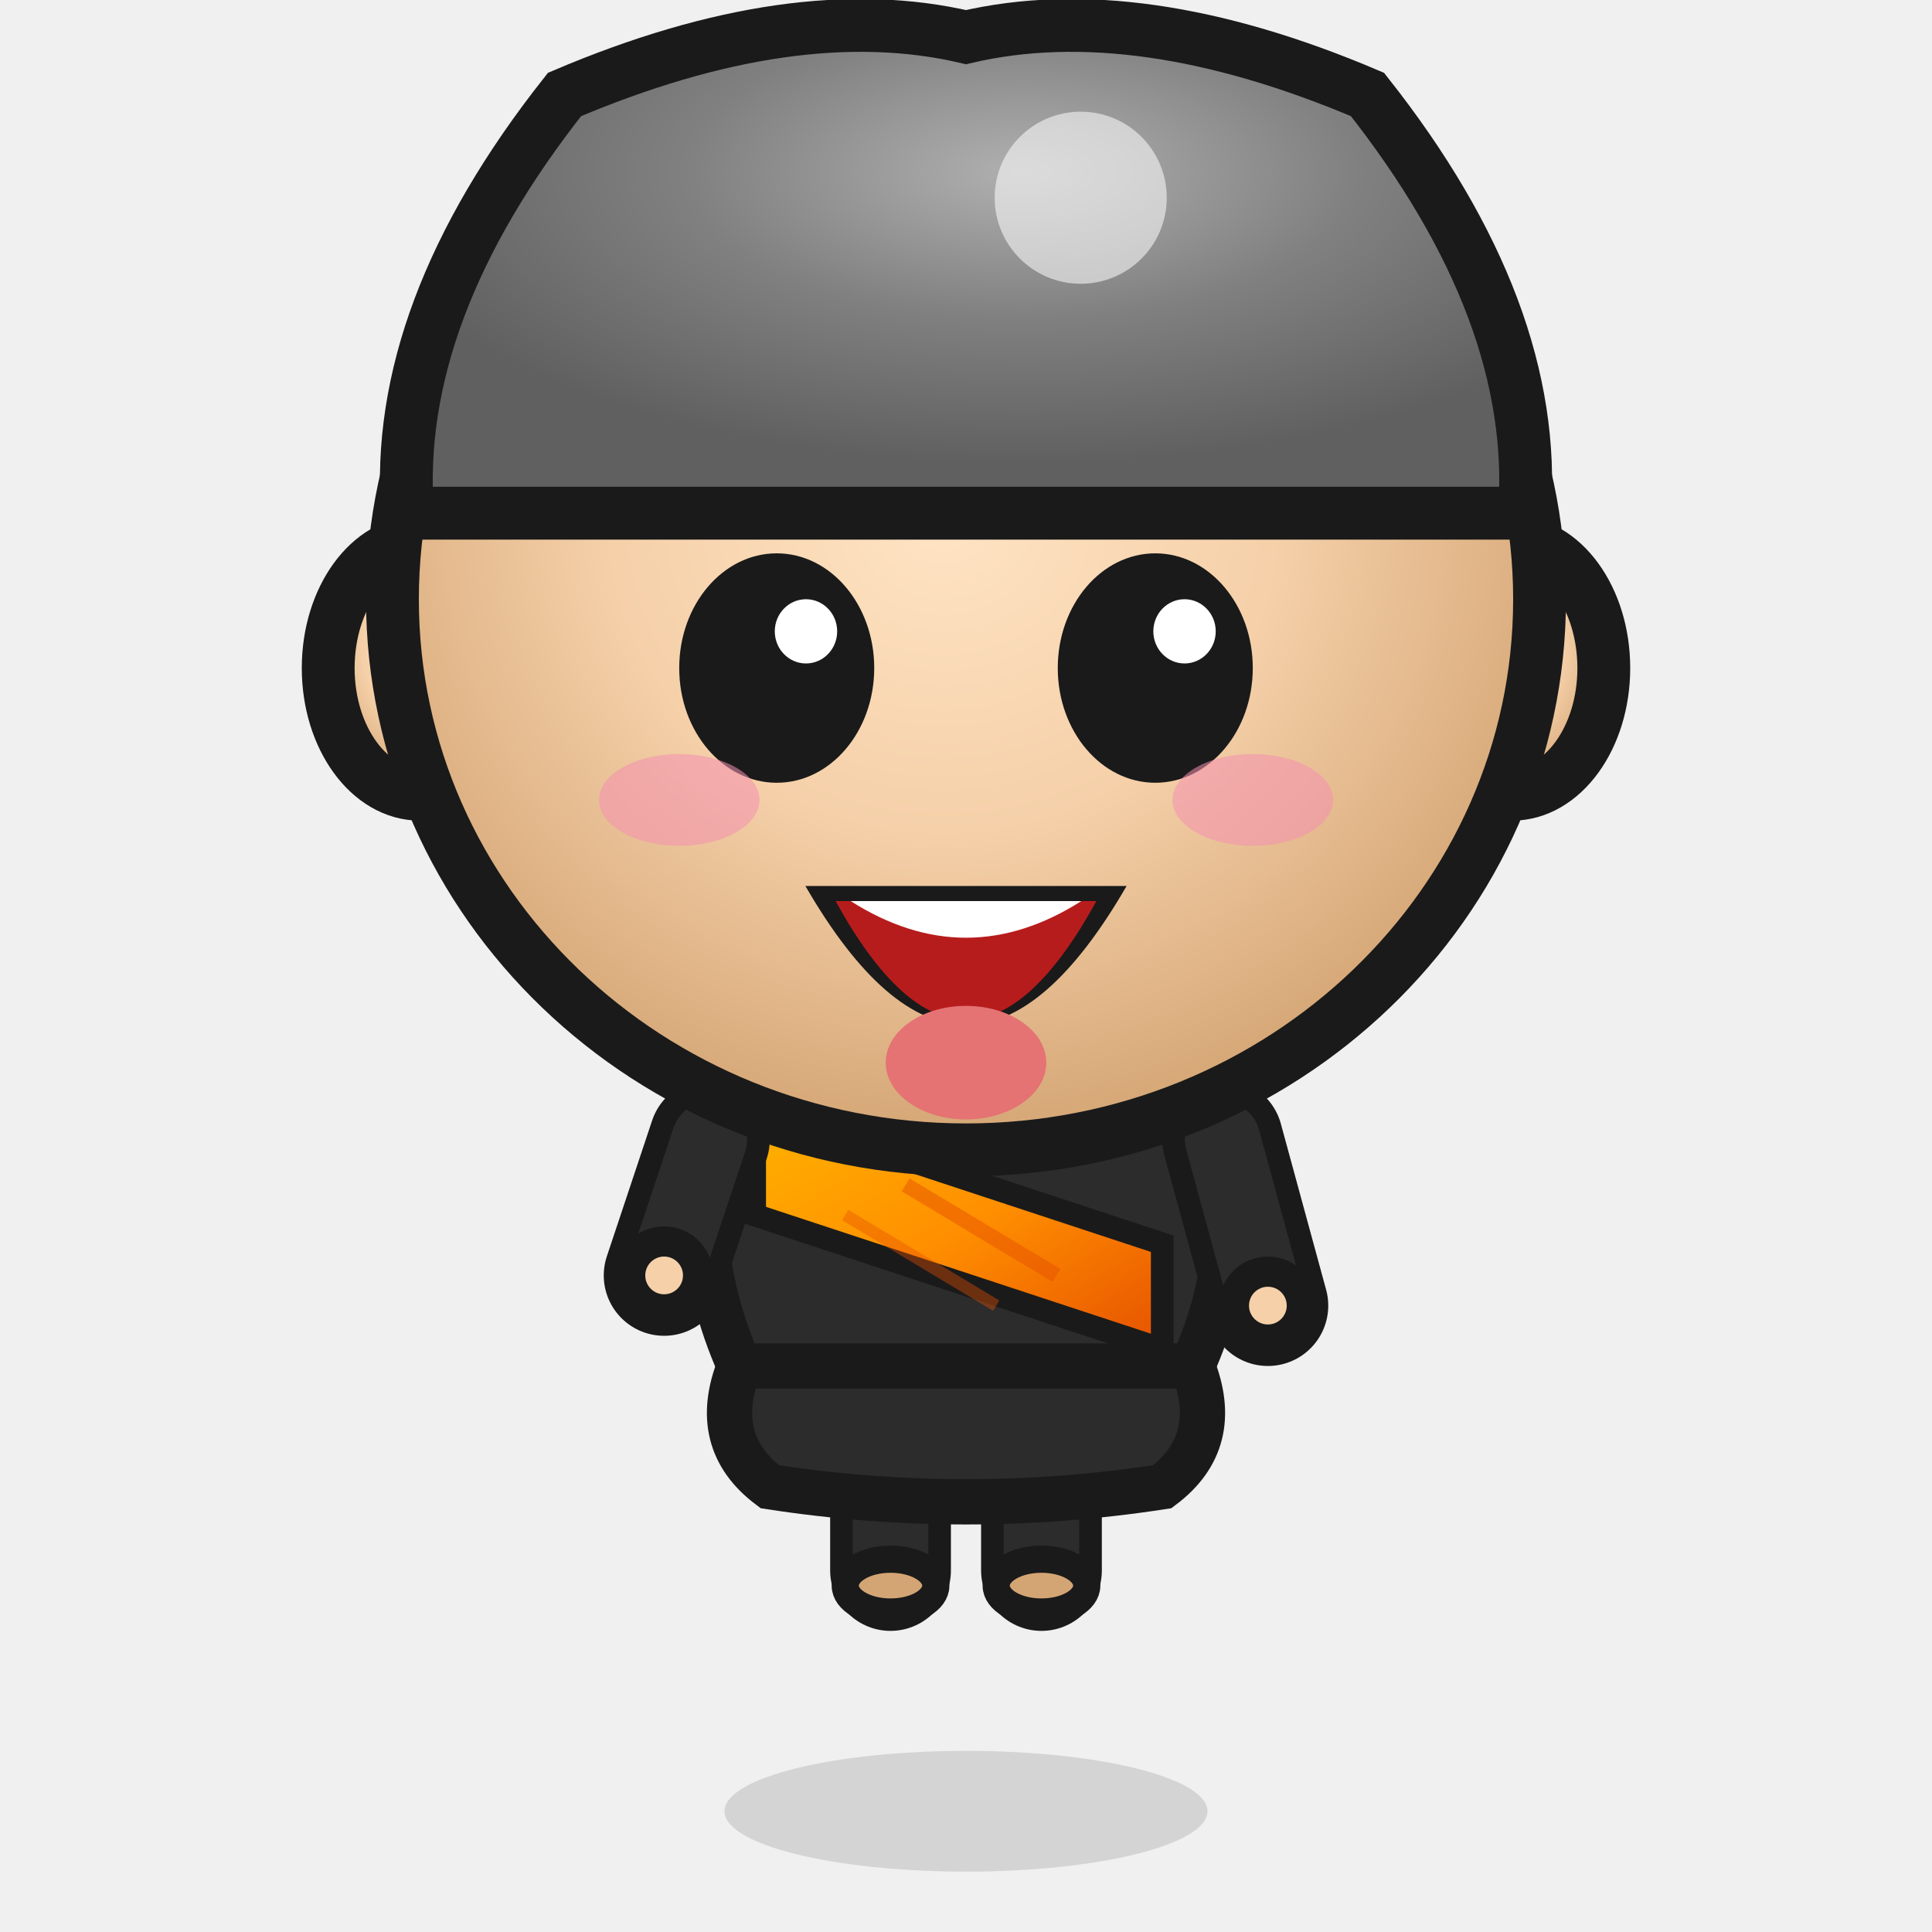
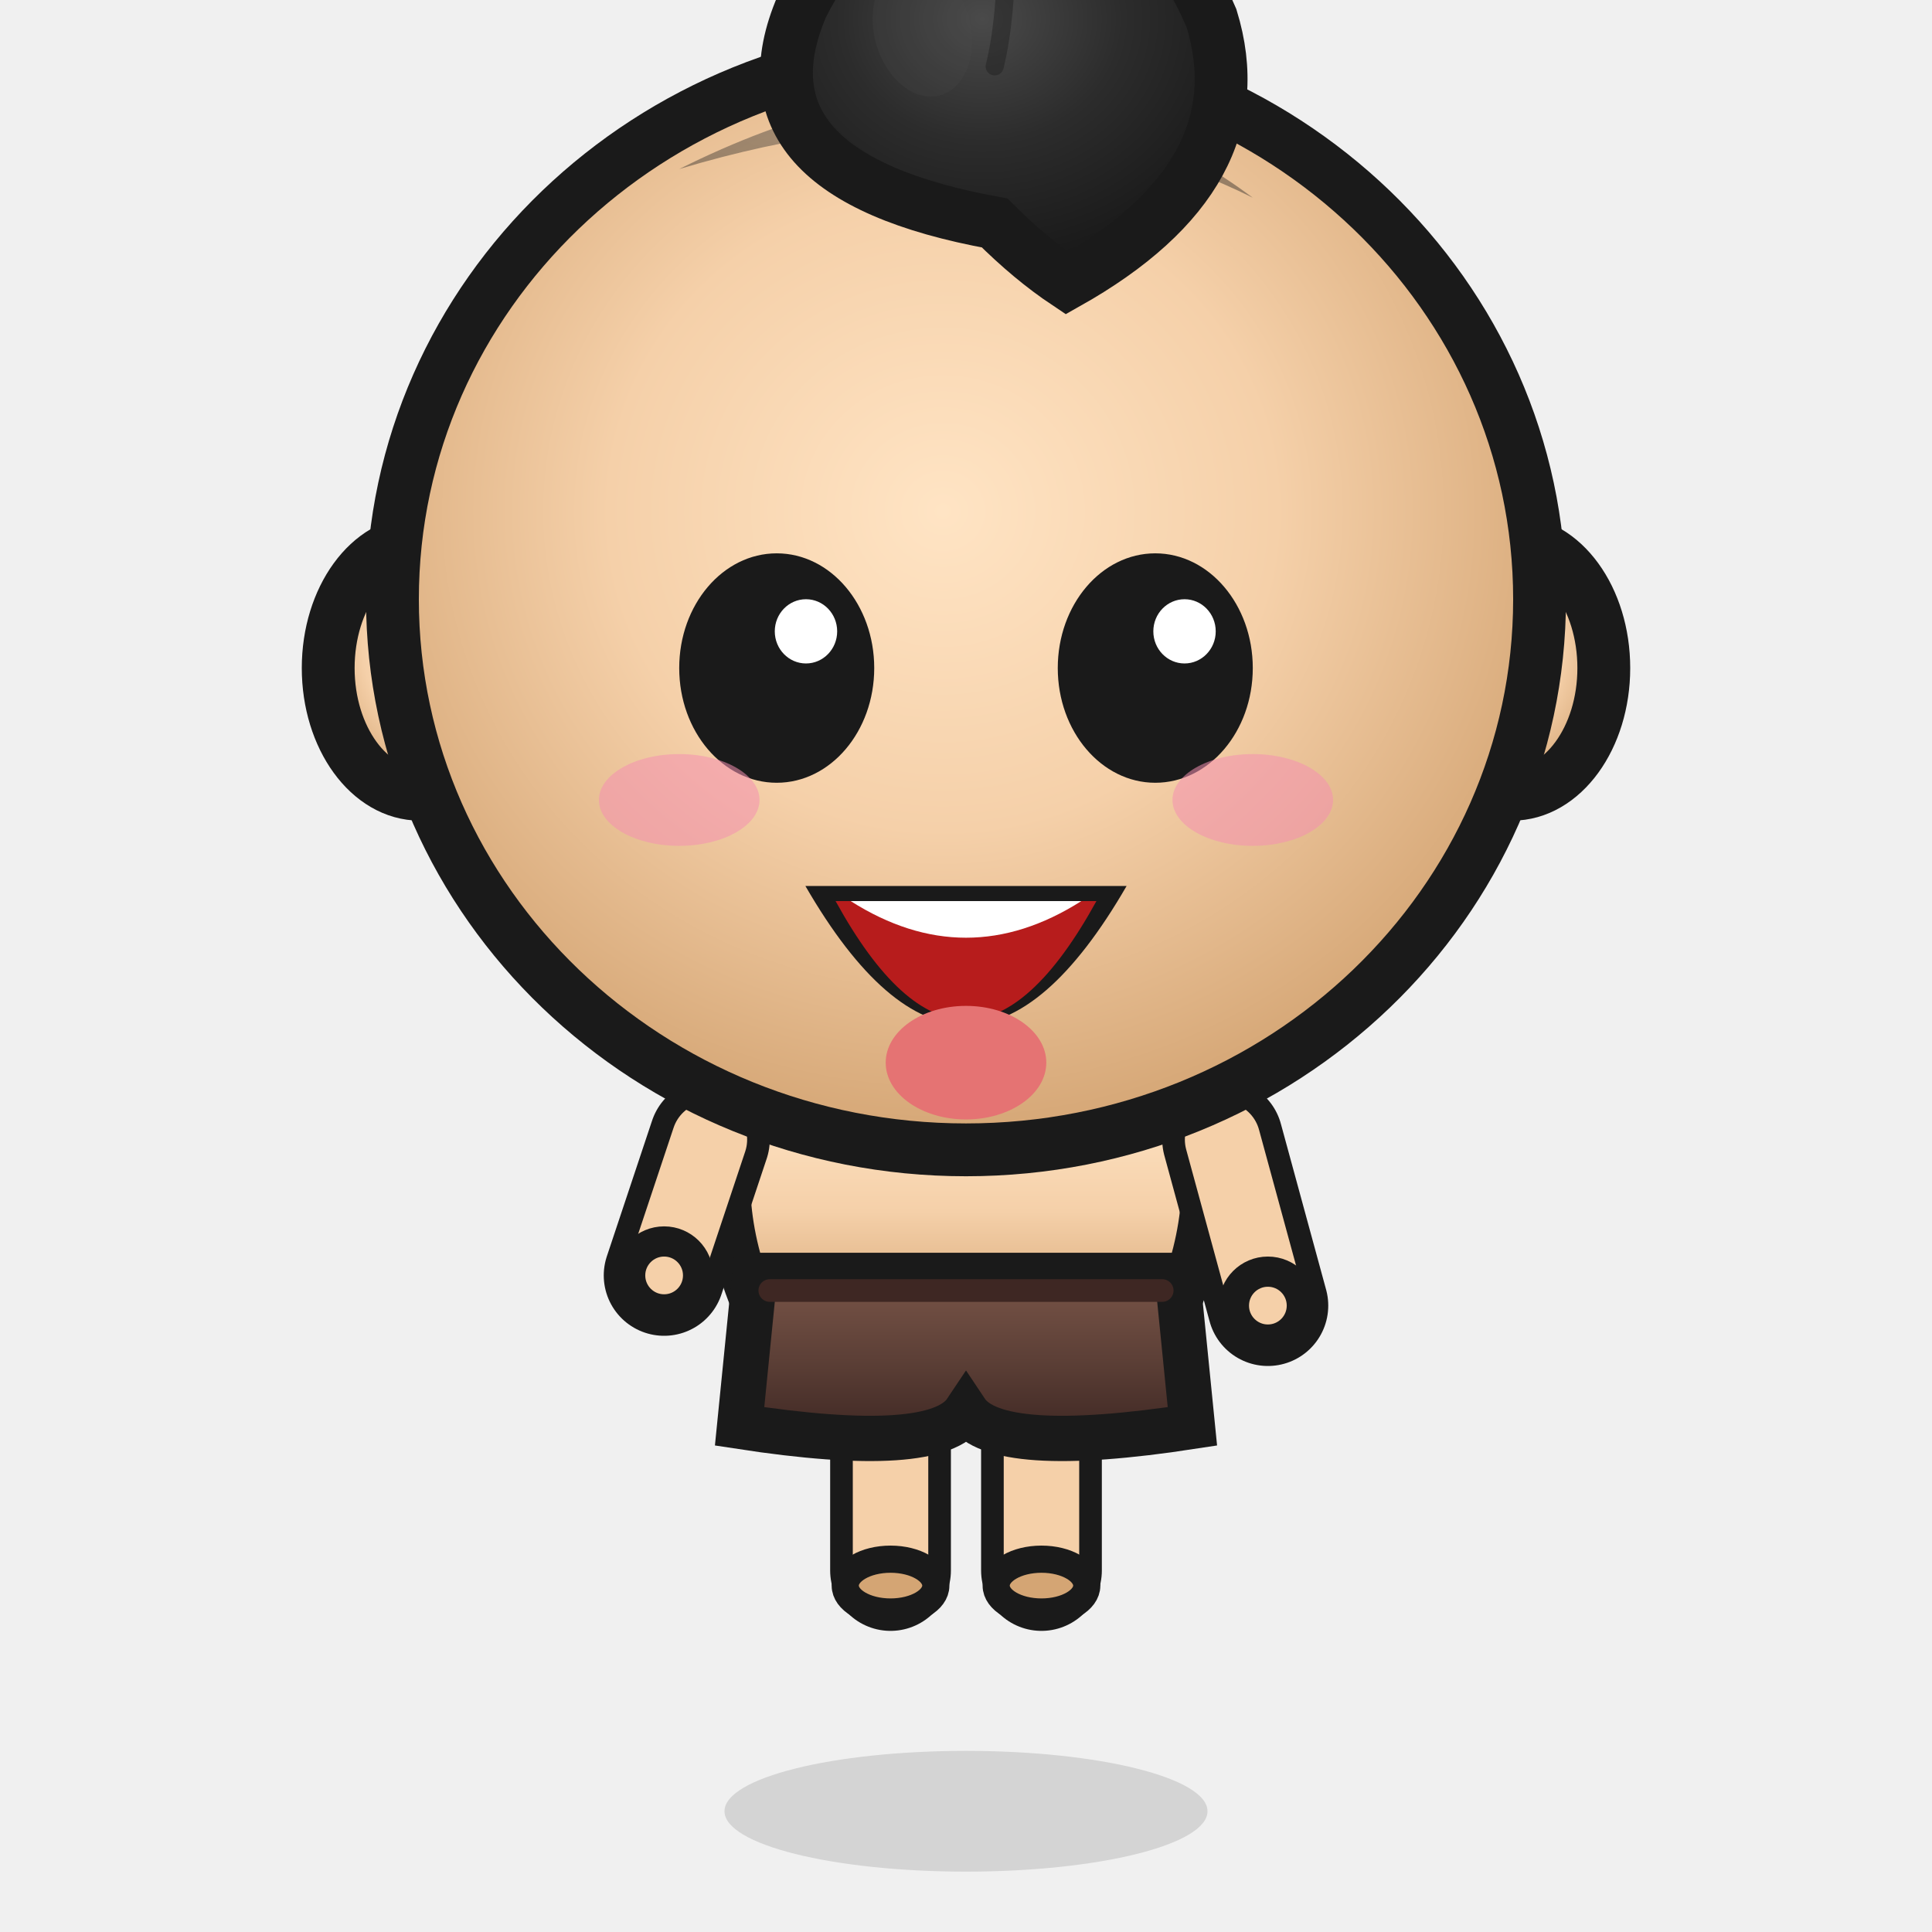
<svg xmlns="http://www.w3.org/2000/svg" viewBox="0 0 128 128" width="128" height="128" id="hero_f3">
  <defs>
    <filter id="blur">
      <feGaussianBlur stdDeviation="4" />
    </filter>
-     <linearGradient id="sashGrad" x1="0%" y1="0%" x2="100%" y2="100%">
-       <stop offset="0%" stop-color="#FFB300" />
-       <stop offset="50%" stop-color="#FF8F00" />
-       <stop offset="100%" stop-color="#E65100" />
+     <linearGradient id="bodyGrad" x1="0%" y1="0%" x2="0%" y2="100%">
+       <stop offset="0%" stop-color="#FFE4C4" />
+       <stop offset="50%" stop-color="#F5D0A9" />
+       <stop offset="100%" stop-color="#D4A574" />
+     </linearGradient>
+     <linearGradient id="pantsGrad" x1="0%" y1="0%" x2="0%" y2="100%">
+       <stop offset="0%" stop-color="#795548" />
+       <stop offset="50%" stop-color="#5D4037" />
+       <stop offset="100%" stop-color="#3E2723" />
    </linearGradient>
    <radialGradient id="headGrad" cx="48%" cy="42%" r="58%" fx="48%" fy="42%">
      <stop offset="0%" stop-color="#FFE4C4" />
      <stop offset="50%" stop-color="#F5D0A9" />
      <stop offset="100%" stop-color="#D4A574" />
    </radialGradient>
-     <radialGradient id="headGradHair" cx="55%" cy="30%" r="60%" fx="55%" fy="30%">
-       <stop offset="0%" stop-color="#B0B0B0" />
-       <stop offset="50%" stop-color="#808080" />
-       <stop offset="100%" stop-color="#606060" />
+     <radialGradient id="headGradHair" cx="45%" cy="30%" r="65%" fx="45%" fy="30%">
+       <stop offset="0%" stop-color="#4A4A4A" />
+       <stop offset="50%" stop-color="#2C2C2C" />
+       <stop offset="100%" stop-color="#1A1A1A" />
    </radialGradient>
  </defs>
  <ellipse cx="64" cy="120" rx="16" ry="4" fill="#000000" opacity="0.12" />
  <line x1="59" y1="96.05" x2="59" y2="104.05" stroke="#1A1A1A" stroke-width="8" stroke-linecap="round" />
-   <line x1="59" y1="96.05" x2="59" y2="104.05" stroke="#2C2C2C" stroke-width="5" stroke-linecap="round" />
+   <line x1="59" y1="96.05" x2="59" y2="104.05" stroke="#F5D0A9" stroke-width="5" stroke-linecap="round" />
  <ellipse cx="59" cy="105.05" rx="3" ry="1.75" fill="#D4A574" stroke="#1A1A1A" stroke-width="1.8" />
  <line x1="69" y1="96.05" x2="69" y2="104.05" stroke="#1A1A1A" stroke-width="8" stroke-linecap="round" />
-   <line x1="69" y1="96.05" x2="69" y2="104.05" stroke="#2C2C2C" stroke-width="5" stroke-linecap="round" />
+   <line x1="69" y1="96.05" x2="69" y2="104.05" stroke="#F5D0A9" stroke-width="5" stroke-linecap="round" />
  <ellipse cx="69" cy="105.05" rx="3" ry="1.75" fill="#D4A574" stroke="#1A1A1A" stroke-width="1.8" />
-   <path d="       M48 72.5       Q 45 81.5, 49 90.5       Q 64 93.5, 79 90.5       Q 83 81.5, 80 72.5       Z" fill="#2C2C2C" stroke="#1A1A1A" stroke-width="3" />
-   <path d="       M50 73.5       L77 82.4       L77 89.4       L50 80.5       Z" fill="url(#sashGrad)" stroke="#1A1A1A" stroke-width="1.5" />
-   <line x1="60" y1="78.5" x2="70" y2="84.5" stroke="#E65100" stroke-width="1" opacity="0.5" />
-   <line x1="56" y1="80.5" x2="66" y2="86.5" stroke="#E65100" stroke-width="0.8" opacity="0.4" />
-   <path d="       M49 90.5       Q 47 95.5, 51 98.5       Q 64 100.5, 77 98.5       Q 81 95.5, 79 90.5       Z" fill="#2C2C2C" stroke="#1A1A1A" stroke-width="3" />
+   <path d="       M49 72.5       Q 47 79.5, 50 86.5       Q 64 89.5, 78 86.5       Q 81 79.5, 79 72.5       Z" fill="url(#bodyGrad)" stroke="#1A1A1A" stroke-width="3" />
+   <path d="       M50 84.5       L49 94.5       Q 62 96.5, 64 93.5       Q 66 96.5, 79 94.5       L78 84.5       Z" fill="url(#pantsGrad)" stroke="#1A1A1A" stroke-width="3" />
+   <line x1="51" y1="85.5" x2="77" y2="85.5" stroke="#3E2723" stroke-width="1.5" stroke-linecap="round" />
  <line x1="47" y1="75.5" x2="44" y2="84.5" stroke="#1A1A1A" stroke-width="8" stroke-linecap="round" />
-   <line x1="47" y1="75.5" x2="44" y2="84.5" stroke="#2C2C2C" stroke-width="5" stroke-linecap="round" />
+   <line x1="47" y1="75.5" x2="44" y2="84.5" stroke="#F5D0A9" stroke-width="5" stroke-linecap="round" />
  <circle cx="44" cy="84.5" r="2.25" fill="#F5D0A9" stroke="#1A1A1A" stroke-width="2" />
  <line x1="81" y1="75.5" x2="84" y2="86.5" stroke="#1A1A1A" stroke-width="8" stroke-linecap="round" />
-   <line x1="81" y1="75.5" x2="84" y2="86.5" stroke="#2C2C2C" stroke-width="5" stroke-linecap="round" />
+   <line x1="81" y1="75.5" x2="84" y2="86.5" stroke="#F5D0A9" stroke-width="5" stroke-linecap="round" />
  <circle cx="84" cy="86.5" r="2.25" fill="#F5D0A9" stroke="#1A1A1A" stroke-width="2" />
  <ellipse cx="27.824" cy="44.26" rx="6.08" ry="8.36" fill="url(#headGrad)" stroke="#1A1A1A" stroke-width="3.5" />
  <ellipse cx="27.824" cy="44.26" rx="2.736" ry="4.598" fill="#D4A574" opacity="0.25" />
  <ellipse cx="100.176" cy="44.26" rx="6.08" ry="8.36" fill="url(#headGrad)" stroke="#1A1A1A" stroke-width="3.5" />
  <ellipse cx="100.176" cy="44.26" rx="2.736" ry="4.598" fill="#D4A574" opacity="0.25" />
  <ellipse cx="64" cy="39.7" rx="38" ry="36.48" fill="url(#headGrad)" stroke="#1A1A1A" stroke-width="3.5" />
-   <path d="       M27 34       Q 26 20.7, 37.4 6.26       Q 52.6 -0.2, 64 2.46       Q 75.4 -0.2, 90.6 6.26       Q 102 20.7, 101 34       Z" fill="url(#headGradHair)" stroke="#1A1A1A" stroke-width="3.5" />
-   <ellipse cx="71.6" cy="13.1" rx="5.7" ry="5.7" fill="#FFFFFF" opacity="0.55" />
+   <path d="M45 11.2       Q 56.4 5.5, 65.9 6.26       Q 75.4 7.4, 83 13.1       Q 75.4 9.3, 65.9 8.54       Q 56.4 7.78, 45 11.2 Z" fill="url(#headGradHair)" opacity="0.4" />
+   <path d="       M65.9 14.772       Q 48.344 11.58,         53.132 0.408       Q 57.92 -9.168,         66.698 -4.38       Q 75.476 -9.966,         80.264 1.206       Q 83.456 11.58,         70.688 18.762       Q 68.294 17.166,         65.9 14.772 Z" fill="url(#headGradHair)" stroke="#1A1A1A" stroke-width="3.5" />
+   <path d="M66.698 -4.38       Q 66.698 1.206,         65.9 4.398" fill="none" stroke="#1A1A1A" stroke-width="1.2" stroke-linecap="round" opacity="0.4" />
+   <ellipse cx="61.112" cy="2.004" rx="3.192" ry="4.469" fill="#4A4A4A" opacity="0.2" transform="rotate(-15 61.112 2.004)" />
  <ellipse cx="51.46" cy="44.26" rx="6.46" ry="7.6" fill="#1A1A1A" />
  <ellipse cx="53.398" cy="41.828" rx="2.067" ry="2.128" fill="#FFFFFF" />
  <ellipse cx="76.54" cy="44.26" rx="6.46" ry="7.6" fill="#1A1A1A" />
  <ellipse cx="78.478" cy="41.828" rx="2.067" ry="2.128" fill="#FFFFFF" />
  <ellipse cx="45" cy="53" rx="5.32" ry="3.04" fill="#F48FB1" opacity="0.55" />
  <ellipse cx="83" cy="53" rx="5.32" ry="3.04" fill="#F48FB1" opacity="0.55" />
  <path d="M53.36 58.7 Q 64 77.092, 74.64 58.7 Z" fill="#1A1A1A" />
  <path d="M55.36 59.7 Q 64 75.42, 72.64 59.7 Z" fill="#B71C1C" />
  <path d="M56.36 59.7 Q 64 64.552, 71.64 59.7 Z" fill="#FFFFFF" />
  <ellipse cx="64" cy="70.404" rx="5.32" ry="3.762" fill="#E57373" />
</svg>
